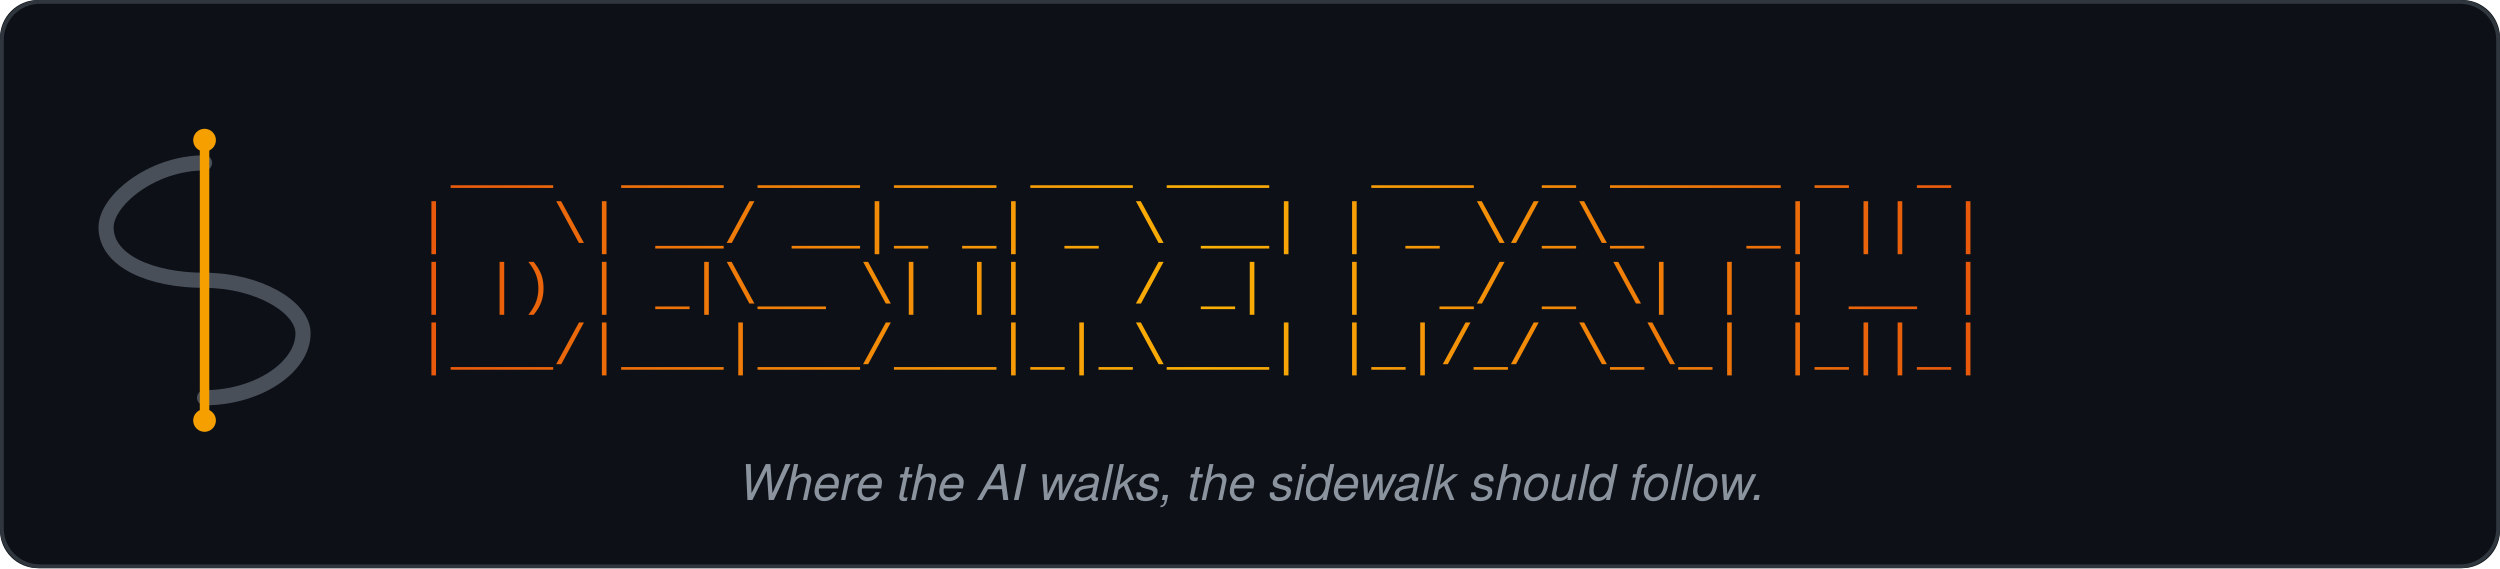
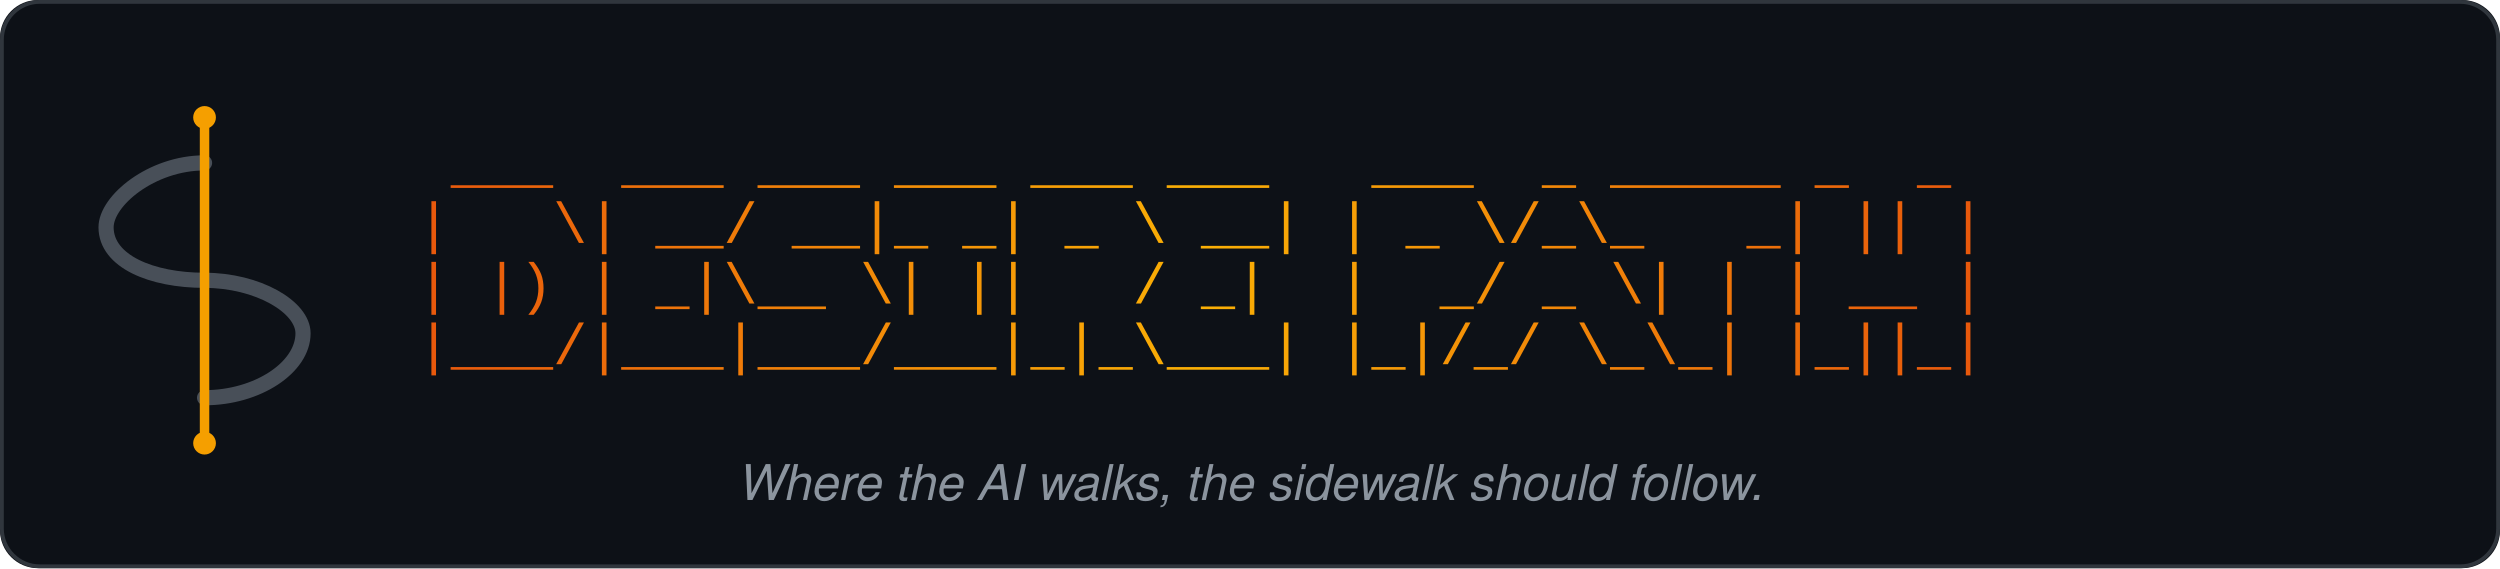
<svg xmlns="http://www.w3.org/2000/svg" width="660" height="150" viewBox="0 0 660 150">
  <defs>
    <linearGradient id="g" x1="0" y1="0" x2="1" y2="0">
      <stop offset="0%" stop-color="#e8590c" />
      <stop offset="50%" stop-color="#fab005" />
      <stop offset="100%" stop-color="#e8590c" />
    </linearGradient>
  </defs>
  <rect width="660" height="150" rx="10" fill="#0d1117" />
  <rect x=".5" y=".5" width="659" height="149" rx="10" fill="none" stroke="#30363d" />
  <g transform="translate(24, 37)">
    <path d="M 30,6 C 16,6 4,16 4,23 C 4,32 16,37 30,37 C 44,37 56,44 56,51 C 56,60 44,68 30,68" fill="none" stroke="#484f58" stroke-width="4" stroke-linecap="round" />
-     <line x1="30" y1="0" x2="30" y2="74" stroke="#f59f00" stroke-width="2.5" stroke-linecap="round" />
-     <circle cx="30" cy="0" r="3" fill="#f59f00" />
-     <circle cx="30" cy="74" r="3" fill="#f59f00" />
+     <line x1="30" y1="-6" x2="30" y2="80" stroke="#f59f00" stroke-width="2.5" stroke-linecap="round" />
+     <circle cx="30" cy="-6" r="3" fill="#f59f00" />
+     <circle cx="30" cy="80" r="3" fill="#f59f00" />
  </g>
  <text font-family="SFMono-Regular,Menlo,Consolas,'Courier New',monospace" font-size="15" fill="url(#g)" xml:space="preserve">
    <tspan x="110" y="48"> ___  ___ ___ ___ ___ ___   ___  _ _____ _  _ </tspan>
    <tspan x="110" y="64">|   \| __/ __|_ _| _ \ __| | _ \/_\_   _| || |</tspan>
    <tspan x="110" y="80">| |) | _|\__ \| ||   / _|  |  _/ _ \| | | __ |</tspan>
    <tspan x="110" y="96">|___/|___|___/___|_|_\___| |_|/_/ \_\_| |_||_|</tspan>
  </text>
  <text x="330" y="132" font-family="-apple-system,BlinkMacSystemFont,'Segoe UI',Helvetica,Arial,sans-serif" font-size="13" fill="#8b949e" text-anchor="middle" font-style="italic">Where the AI walks, the sidewalk should follow.</text>
</svg>
